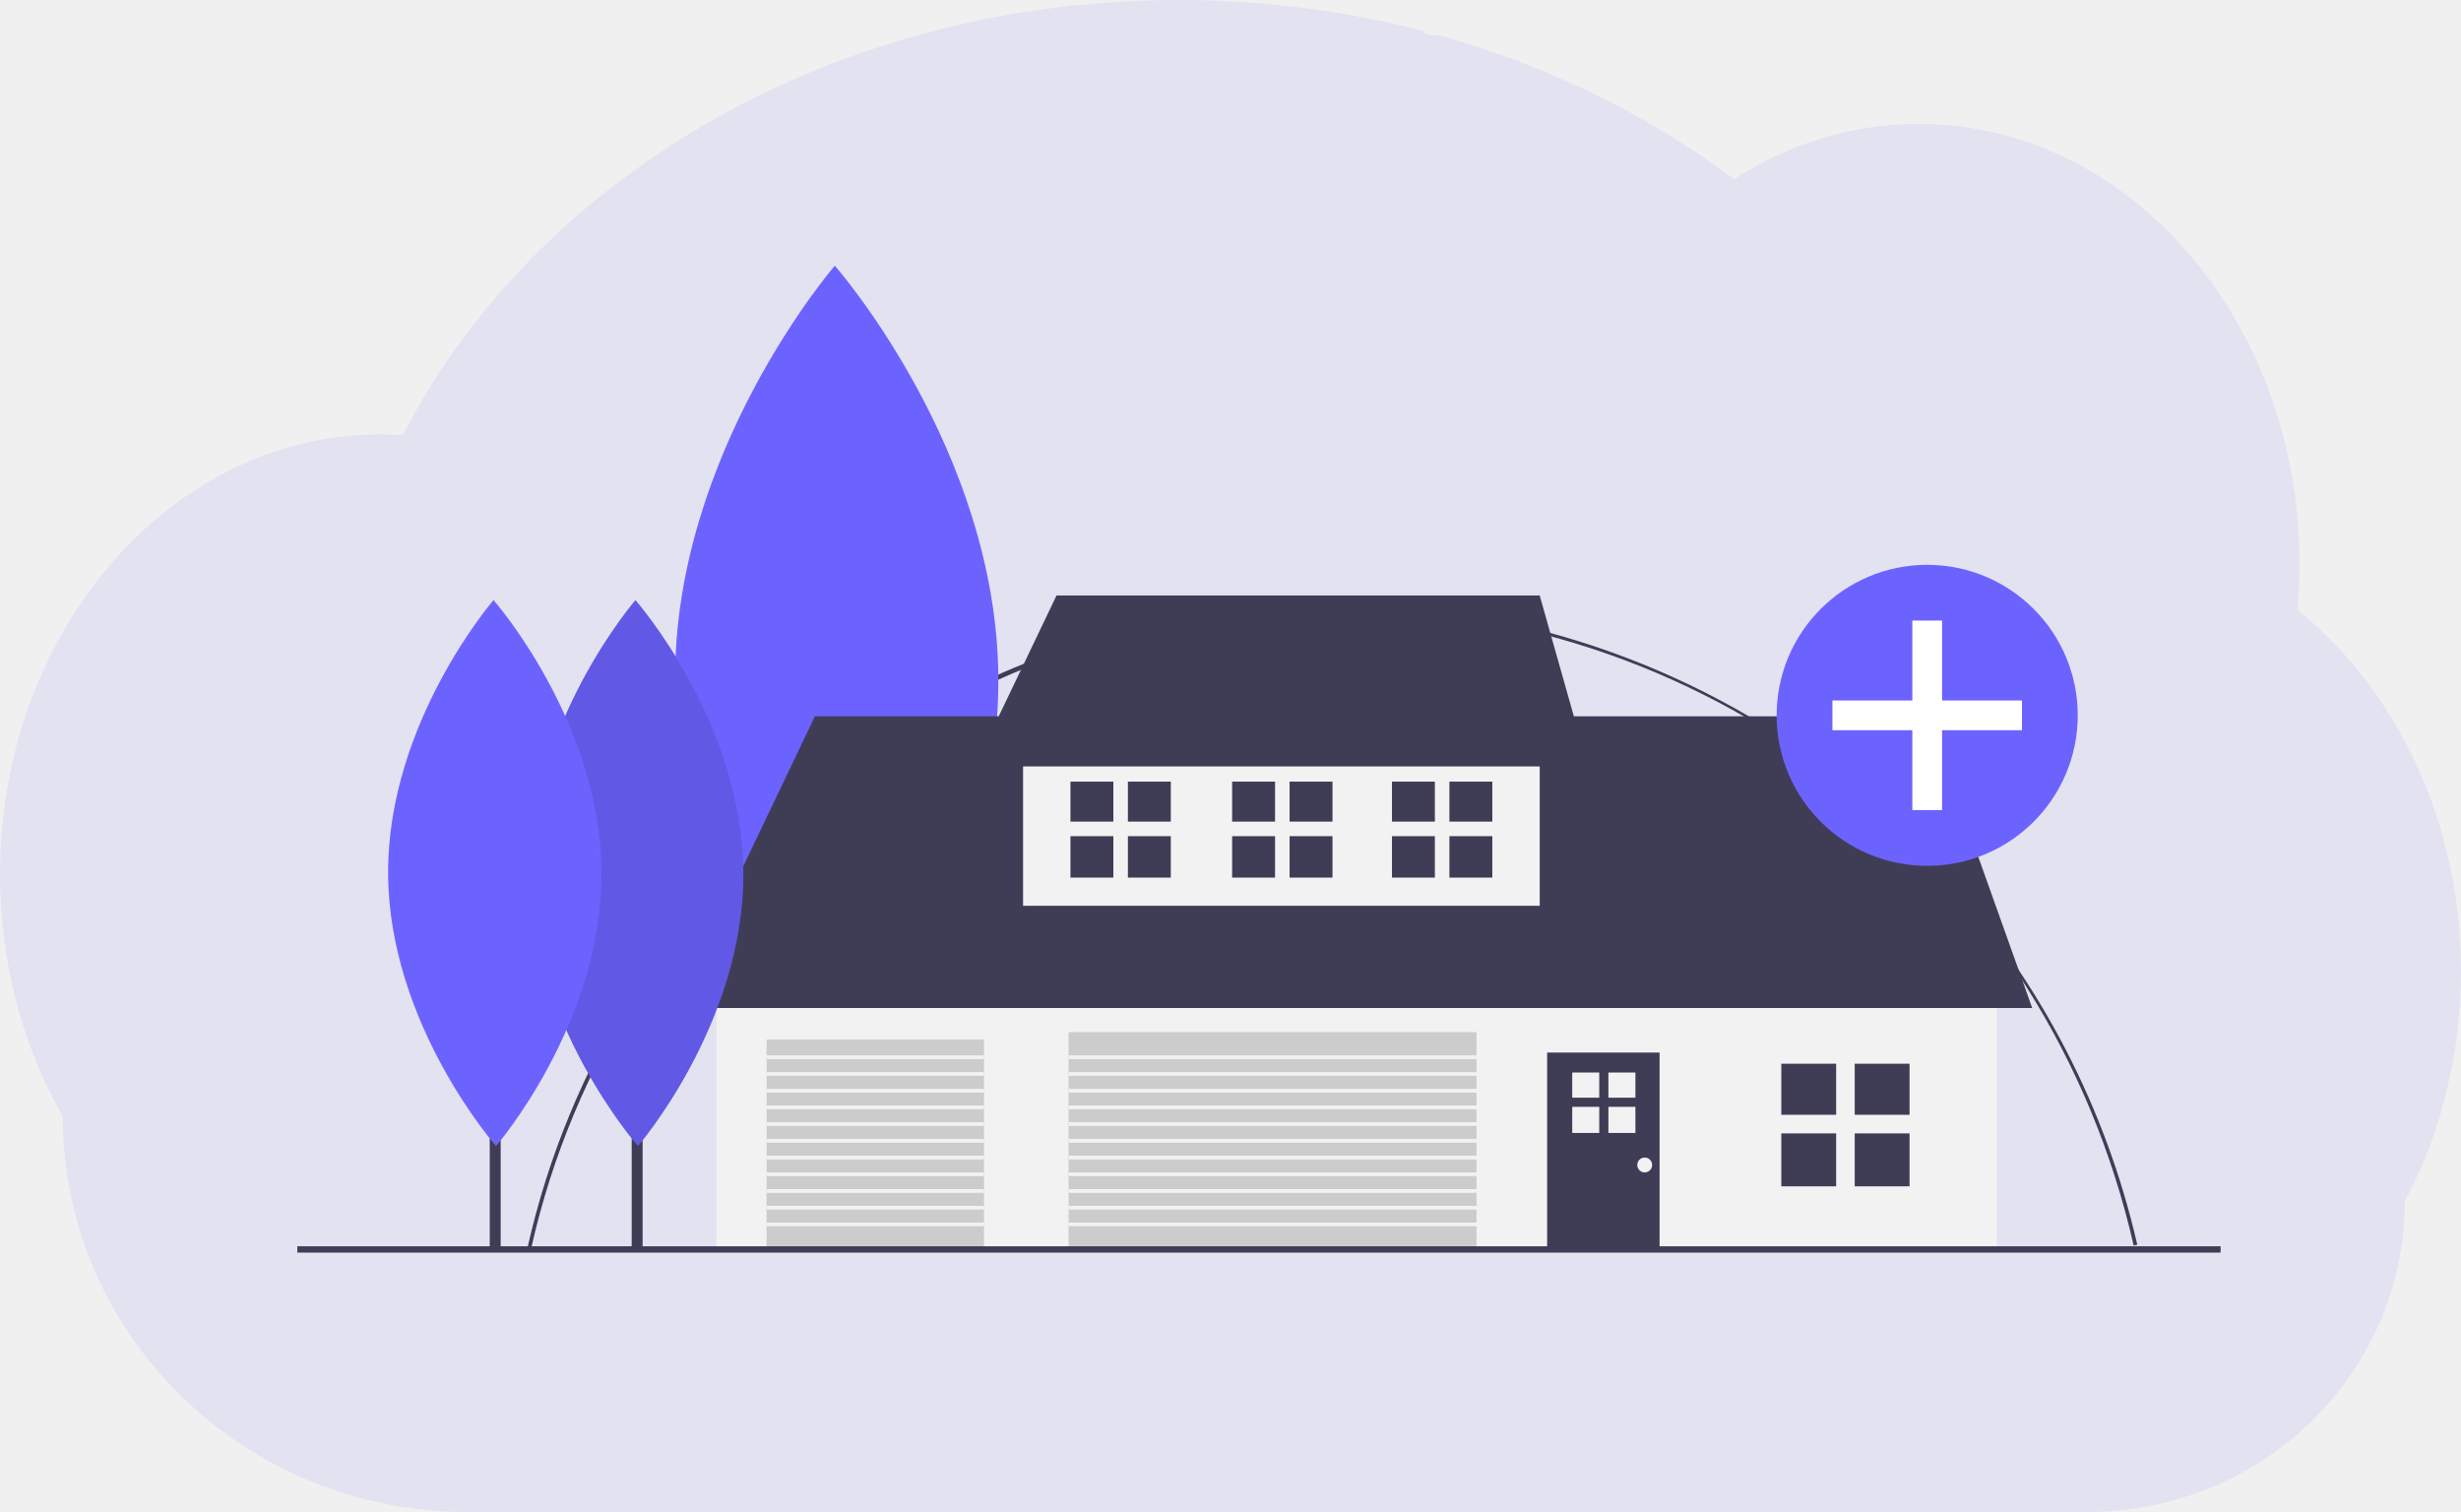
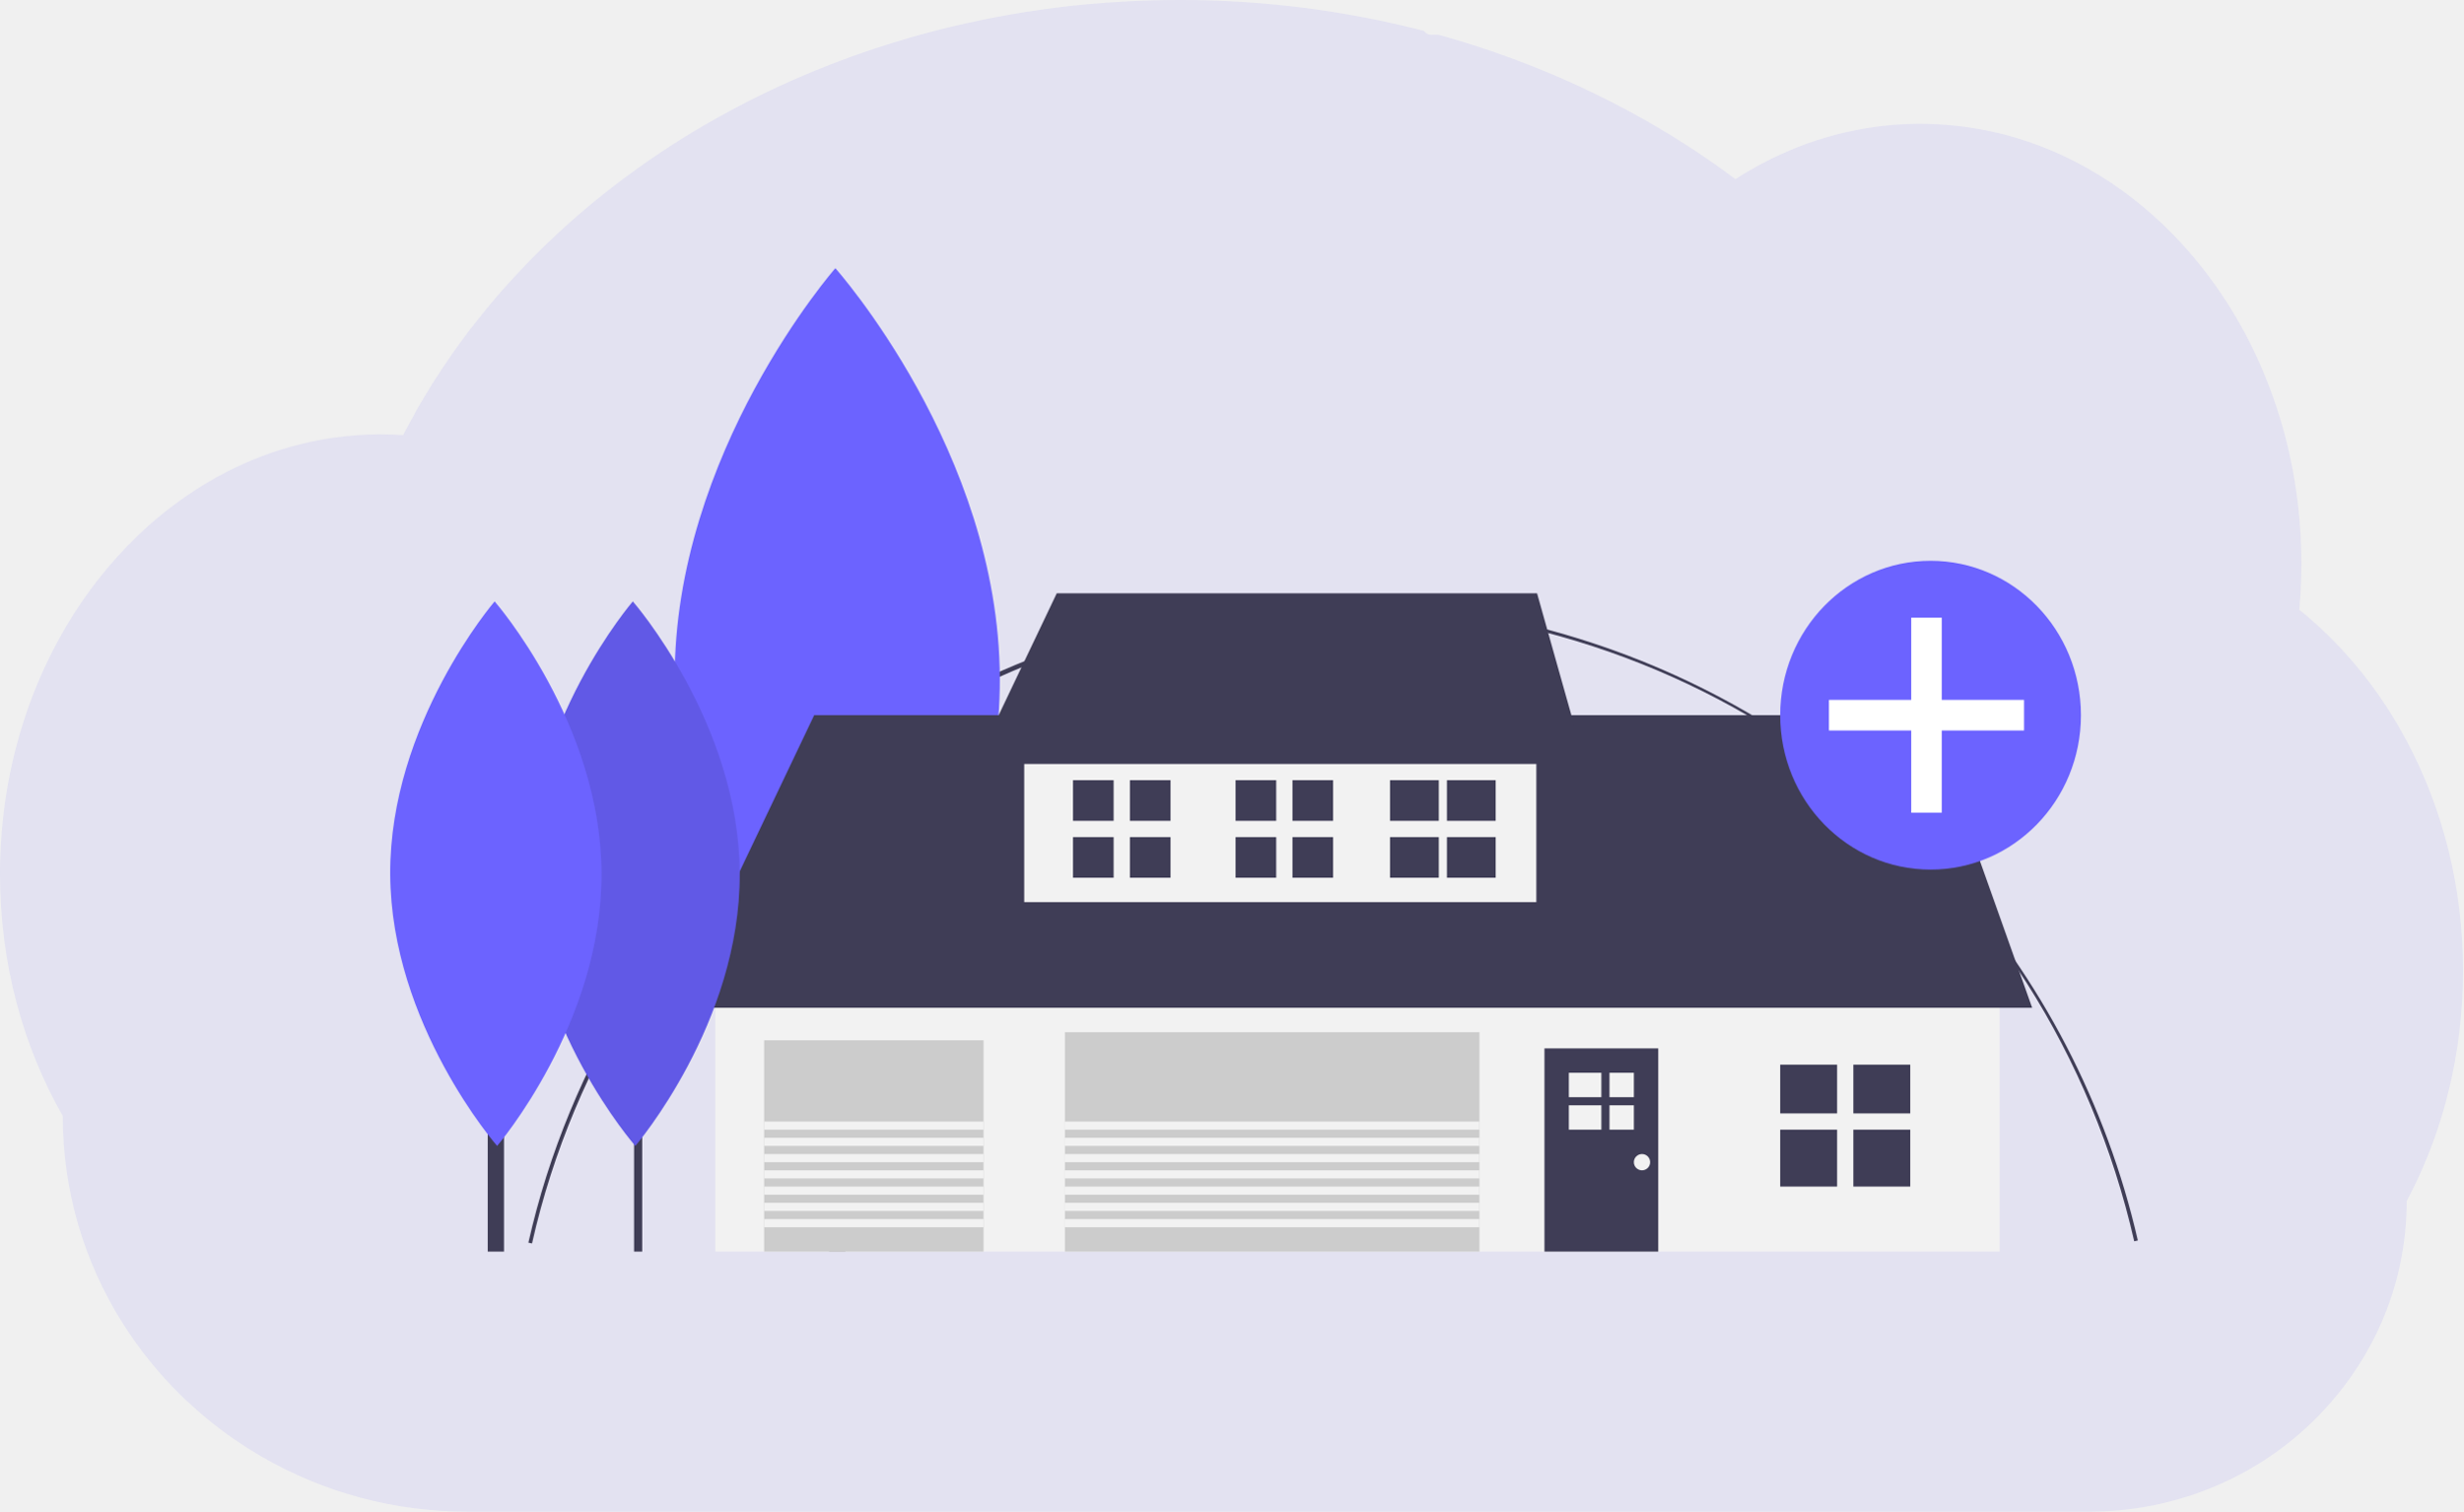
- <svg xmlns="http://www.w3.org/2000/svg" width="389" height="239" viewBox="0 0 389 239" fill="none">
-   <path opacity="0.1" d="M389 153.51C389.007 159.986 388.223 166.438 386.665 172.724C386.141 174.842 385.532 176.916 384.839 178.946C383.99 181.452 383.007 183.91 381.893 186.31C381.331 187.524 380.738 188.714 380.113 189.88C380.123 196.52 378.754 203.091 376.093 209.176C371.283 220.094 362.706 228.922 351.924 234.051C345.184 237.264 337.817 238.954 330.348 239H73.851C62.439 239.024 51.224 236.029 41.346 230.32L41.194 230.234C39.787 229.412 38.415 228.541 37.079 227.621C34.072 225.546 31.247 223.22 28.634 220.667C25.098 217.215 21.982 213.358 19.35 209.176C13.17 199.374 9.896 188.023 9.908 176.439C3.649 165.47 0 152.329 0 138.209C0 120.394 5.799 104.143 15.328 91.84C17.314 89.27 19.49 86.852 21.837 84.606C24.153 82.383 26.642 80.347 29.281 78.519C31.393 77.054 33.599 75.731 35.887 74.56C36.841 74.075 37.799 73.616 38.773 73.191C39.629 72.811 40.494 72.458 41.369 72.125C42.419 71.727 43.483 71.361 44.559 71.026C45.636 70.692 46.698 70.4 47.746 70.149C49.288 69.773 50.855 69.467 52.45 69.232C53.77 69.037 55.092 68.902 56.413 68.799C57.463 68.72 58.523 68.677 59.59 68.664H60.168C61.343 68.664 62.513 68.71 63.672 68.79C63.794 68.545 63.926 68.298 64.048 68.057C64.511 67.176 64.99 66.299 65.472 65.441C65.471 65.433 65.471 65.426 65.472 65.418C65.554 65.266 65.637 65.118 65.723 64.972C66.112 64.27 66.519 63.574 66.935 62.884C67.126 62.554 67.315 62.244 67.51 61.934C67.551 61.857 67.596 61.782 67.645 61.71C67.843 61.38 68.045 61.05 68.249 60.72C69.269 59.092 70.329 57.493 71.43 55.923L71.711 55.521C71.882 55.276 72.041 55.039 72.232 54.795C72.688 54.158 73.157 53.518 73.629 52.891C73.96 52.443 74.29 51.997 74.647 51.572C75.505 50.472 76.386 49.372 77.289 48.273C78.192 47.173 79.129 46.087 80.103 45.016C80.235 44.868 80.367 44.723 80.505 44.578L81.916 43.04C81.985 42.968 82.045 42.902 82.111 42.836C82.279 42.654 82.441 42.473 82.623 42.298C83.379 41.496 84.155 40.711 84.934 39.929C88.901 35.983 93.127 32.305 97.584 28.92C97.759 28.781 97.937 28.649 98.112 28.517C98.951 27.887 99.803 27.264 100.655 26.65C105.342 23.292 110.241 20.239 115.322 17.512C115.672 17.311 116.029 17.122 116.389 16.938C120.944 14.53 125.629 12.376 130.422 10.485C133.034 9.452 135.706 8.482 138.394 7.595C140.184 7.007 141.981 6.45 143.801 5.925C146.646 5.107 149.51 4.374 152.394 3.725C160.892 1.82 169.537 0.644 178.234 0.208C180.877 0.074 183.548 0.005 186.25 0C199.286 -0.017 212.27 1.624 224.891 4.883C225.021 5.08 225.2 5.24 225.41 5.349C225.619 5.459 225.854 5.513 226.09 5.506H227.2C227.682 5.638 228.161 5.77 228.643 5.909C231.336 6.683 233.99 7.529 236.606 8.446L237.266 8.683C243.722 10.976 250.003 13.733 256.061 16.931C261.522 19.807 266.78 23.052 271.799 26.644C272.571 27.198 273.333 27.756 274.084 28.32C274.996 27.737 275.923 27.178 276.865 26.644C280.504 24.573 284.369 22.927 288.385 21.738C296.779 19.256 305.661 18.909 314.225 20.728C325.206 23.054 335.147 28.828 343.176 37.039C346.445 40.399 349.355 44.09 351.858 48.051C352.04 48.335 352.222 48.622 352.397 48.913C354.548 52.419 356.398 56.102 357.925 59.922C357.981 60.063 358.038 60.195 358.087 60.334C359.497 63.911 360.634 67.589 361.489 71.337C361.528 71.528 361.575 71.716 361.614 71.907C362.414 75.534 362.957 79.213 363.239 82.916C363.239 83.048 363.239 83.183 363.266 83.322C363.404 85.238 363.475 87.173 363.477 89.129C363.477 90.877 363.418 92.612 363.309 94.335C363.309 94.522 363.282 94.717 363.266 94.912C363.236 95.41 363.193 95.902 363.15 96.403C365.672 98.435 368.033 100.66 370.211 103.057C371.173 104.106 372.105 105.195 373.005 106.323C375.748 109.757 378.159 113.444 380.205 117.332C385.79 127.863 389 140.251 389 153.51Z" fill="#6C63FF" />
-   <path d="M83.983 197.233L83.41 197.104C89.801 168.689 105.862 142.885 128.634 124.447C145.851 110.528 166.327 101.22 188.136 97.397C209.944 93.574 232.366 95.364 253.292 102.597C274.218 109.83 292.958 122.268 307.748 138.741C322.538 155.214 332.892 175.179 337.834 196.757L337.261 196.887C323.732 137.5 271.673 96.023 210.661 96.023C150.449 96.023 97.173 138.588 83.983 197.233Z" fill="#3F3D56" />
-   <path d="M133.671 94.11H131.055V197.388H133.671V94.11Z" fill="#3F3D56" />
-   <path d="M157.806 107.272C157.972 143.386 132.559 172.779 132.559 172.779C132.559 172.779 106.876 143.621 106.709 107.507C106.543 71.394 131.956 42 131.956 42C131.956 42 157.639 71.158 157.806 107.272Z" fill="#6C63FF" />
-   <path d="M315.639 154.631H113.242V197.51H315.639V154.631Z" fill="#F2F2F2" />
-   <path d="M106.779 159.33L128.811 113.22H304.77L321.221 159.33H106.779Z" fill="#3F3D56" />
-   <path d="M243.376 116.157H161.712V143.177H243.376V116.157Z" fill="#F2F2F2" />
-   <path d="M166.999 94.13L154.074 121.15H251.013L243.376 94.13H166.999Z" fill="#3F3D56" />
-   <path d="M233.388 163.148H168.909V197.51H233.388V163.148Z" fill="#CCCCCC" />
-   <path d="M155.543 164.323H121.173V197.51H155.543V164.323Z" fill="#CCCCCC" />
-   <path d="M262.323 166.379H244.551V197.51H262.323V166.379Z" fill="#3F3D56" />
-   <path d="M351 197H47V198H351V197Z" fill="#3F3D56" />
-   <path d="M101.574 129.244H99.848V197.396H101.574V129.244Z" fill="#3F3D56" />
-   <path d="M117.5 137.929C117.61 161.76 100.84 181.157 100.84 181.157C100.84 181.157 83.892 161.916 83.782 138.085C83.672 114.253 100.442 94.857 100.442 94.857C100.442 94.857 117.391 114.098 117.5 137.929Z" fill="#6C63FF" />
-   <path opacity="0.1" d="M117.5 137.929C117.61 161.76 100.84 181.157 100.84 181.157C100.84 181.157 83.892 161.916 83.782 138.085C83.672 114.253 100.442 94.857 100.442 94.857C100.442 94.857 117.391 114.098 117.5 137.929Z" fill="black" />
-   <path d="M79.139 129.244H77.413V197.396H79.139V129.244Z" fill="#3F3D56" />
-   <path d="M95.066 137.929C95.176 161.76 78.406 181.157 78.406 181.157C78.406 181.157 61.457 161.916 61.347 138.085C61.238 114.253 78.008 94.857 78.008 94.857C78.008 94.857 94.956 114.098 95.066 137.929Z" fill="#6C63FF" />
-   <path d="M290.23 168.141H281.564V176.217H290.23V168.141Z" fill="#3F3D56" />
-   <path d="M301.833 168.141H293.167V176.217H301.833V168.141Z" fill="#3F3D56" />
-   <path d="M290.23 179.154H281.564V187.525H290.23V179.154Z" fill="#3F3D56" />
-   <path d="M301.833 179.154H293.167V187.525H301.833V179.154Z" fill="#3F3D56" />
-   <path d="M175.984 123.551H169.202V129.872H175.984V123.551Z" fill="#3F3D56" />
-   <path d="M185.065 123.551H178.283V129.872H185.065V123.551Z" fill="#3F3D56" />
-   <path d="M175.984 132.17H169.202V138.721H175.984V132.17Z" fill="#3F3D56" />
-   <path d="M185.065 132.17H178.283V138.721H185.065V132.17Z" fill="#3F3D56" />
-   <path d="M226.804 123.551H220.022V129.872H226.804V123.551Z" fill="#3F3D56" />
-   <path d="M235.885 123.551H229.103V129.872H235.885V123.551Z" fill="#3F3D56" />
-   <path d="M226.804 132.17H220.022V138.721H226.804V132.17Z" fill="#3F3D56" />
-   <path d="M235.885 132.17H229.103V138.721H235.885V132.17Z" fill="#3F3D56" />
-   <path d="M201.541 123.551H194.759V129.872H201.541V123.551Z" fill="#3F3D56" />
-   <path d="M210.622 123.551H203.84V129.872H210.622V123.551Z" fill="#3F3D56" />
-   <path d="M201.541 132.17H194.759V138.721H201.541V132.17Z" fill="#3F3D56" />
-   <path d="M210.622 132.17H203.84V138.721H210.622V132.17Z" fill="#3F3D56" />
-   <path d="M252.786 169.533H248.516V173.512H252.786V169.533Z" fill="#F2F2F2" />
-   <path d="M258.504 169.533H254.234V173.512H258.504V169.533Z" fill="#F2F2F2" />
-   <path d="M252.786 174.959H248.516V179.084H252.786V174.959Z" fill="#F2F2F2" />
-   <path d="M258.504 174.959H254.234V179.084H258.504V174.959Z" fill="#F2F2F2" />
-   <path d="M259.973 185.322C260.622 185.322 261.148 184.796 261.148 184.147C261.148 183.498 260.622 182.972 259.973 182.972C259.324 182.972 258.798 183.498 258.798 184.147C258.798 184.796 259.324 185.322 259.973 185.322Z" fill="#F2F2F2" />
-   <path d="M233.535 166.819H168.909V167.407H233.535V166.819Z" fill="#F2F2F2" />
-   <path d="M233.535 169.462H168.909V170.05H233.535V169.462Z" fill="#F2F2F2" />
-   <path d="M233.535 172.106H168.909V172.693H233.535V172.106Z" fill="#F2F2F2" />
-   <path d="M233.535 174.749H168.909V175.336H233.535V174.749Z" fill="#F2F2F2" />
-   <path d="M233.535 177.392H168.909V177.979H233.535V177.392Z" fill="#F2F2F2" />
-   <path d="M233.535 180.035H168.909V180.623H233.535V180.035Z" fill="#F2F2F2" />
-   <path d="M233.535 182.679H168.909V183.266H233.535V182.679Z" fill="#F2F2F2" />
-   <path d="M233.535 185.322H168.909V185.909H233.535V185.322Z" fill="#F2F2F2" />
-   <path d="M233.535 187.965H168.909V188.552H233.535V187.965Z" fill="#F2F2F2" />
-   <path d="M233.535 190.608H168.909V191.196H233.535V190.608Z" fill="#F2F2F2" />
-   <path d="M233.535 193.251H168.909V193.839H233.535V193.251Z" fill="#F2F2F2" />
-   <path d="M155.543 166.819H121.173V167.407H155.543V166.819Z" fill="#F2F2F2" />
-   <path d="M155.543 169.462H121.173V170.05H155.543V169.462Z" fill="#F2F2F2" />
-   <path d="M155.543 172.106H121.173V172.693H155.543V172.106Z" fill="#F2F2F2" />
-   <path d="M155.543 174.749H121.173V175.336H155.543V174.749Z" fill="#F2F2F2" />
-   <path d="M155.543 177.392H121.173V177.979H155.543V177.392Z" fill="#F2F2F2" />
-   <path d="M155.543 180.035H121.173V180.623H155.543V180.035Z" fill="#F2F2F2" />
-   <path d="M155.543 182.679H121.173V183.266H155.543V182.679Z" fill="#F2F2F2" />
-   <path d="M155.543 185.322H121.173V185.909H155.543V185.322Z" fill="#F2F2F2" />
-   <path d="M155.543 187.965H121.173V188.552H155.543V187.965Z" fill="#F2F2F2" />
-   <path d="M155.543 190.608H121.173V191.196H155.543V190.608Z" fill="#F2F2F2" />
-   <path d="M155.543 193.251H121.173V193.839H155.543V193.251Z" fill="#F2F2F2" />
-   <path d="M304.624 136.863C317.765 136.863 328.418 126.212 328.418 113.073C328.418 99.935 317.765 89.284 304.624 89.284C291.482 89.284 280.829 99.935 280.829 113.073C280.829 126.212 291.482 136.863 304.624 136.863Z" fill="#6C63FF" />
-   <path d="M319.605 110.724H306.974V98.095H302.274V110.724H289.642V115.423H302.274V128.052H306.974V115.423H319.605V110.724Z" fill="white" />
+ <svg xmlns="http://www.w3.org/2000/svg" width="303" height="186" viewBox="0 0 303 186" fill="none">
+   <path opacity="0.1" d="M303 119.468C303.005 124.508 302.394 129.529 301.181 134.421C300.773 136.07 300.299 137.684 299.759 139.264C299.098 141.214 298.332 143.127 297.464 144.994C297.027 145.939 296.564 146.865 296.077 147.772C296.085 152.94 295.019 158.054 292.947 162.79C289.2 171.287 282.519 178.157 274.121 182.149C268.87 184.649 263.132 185.964 257.315 186H57.524C48.635 186.019 39.899 183.688 32.205 179.245L32.087 179.178C30.991 178.538 29.922 177.86 28.881 177.145C26.539 175.53 24.339 173.719 22.304 171.732C19.549 169.046 17.122 166.044 15.072 162.79C10.259 155.161 7.709 146.328 7.718 137.312C2.843 128.776 0 118.549 0 107.56C0 93.696 4.517 81.048 11.939 71.474C13.486 69.474 15.181 67.592 17.009 65.844C18.813 64.114 20.752 62.53 22.808 61.106C24.452 59.967 26.171 58.938 27.953 58.026C28.696 57.648 29.442 57.291 30.201 56.96C30.867 56.665 31.541 56.39 32.223 56.131C33.041 55.821 33.87 55.536 34.708 55.276C35.547 55.016 36.374 54.788 37.191 54.593C38.391 54.3 39.612 54.062 40.854 53.879C41.883 53.728 42.912 53.622 43.941 53.543C44.759 53.481 45.585 53.448 46.416 53.437H46.866C47.782 53.437 48.692 53.473 49.595 53.535C49.691 53.345 49.793 53.152 49.889 52.965C50.249 52.279 50.622 51.596 50.997 50.929C50.996 50.923 50.996 50.917 50.997 50.911C51.062 50.793 51.126 50.677 51.193 50.564C51.496 50.017 51.813 49.476 52.137 48.939C52.286 48.682 52.433 48.441 52.585 48.2C52.617 48.14 52.652 48.081 52.69 48.025C52.844 47.768 53.001 47.512 53.161 47.255C53.955 45.988 54.781 44.744 55.638 43.522L55.857 43.209C55.991 43.019 56.114 42.834 56.263 42.644C56.618 42.148 56.984 41.65 57.351 41.162C57.609 40.813 57.866 40.466 58.144 40.135C58.813 39.279 59.499 38.424 60.202 37.568C60.905 36.712 61.636 35.867 62.394 35.034C62.496 34.918 62.599 34.805 62.707 34.692L63.806 33.496C63.86 33.439 63.906 33.388 63.958 33.337C64.089 33.195 64.215 33.054 64.356 32.918C64.945 32.294 65.55 31.683 66.157 31.075C69.247 28.003 72.538 25.141 76.01 22.507C76.146 22.399 76.285 22.296 76.421 22.194C77.075 21.703 77.739 21.218 78.402 20.74C82.053 18.127 85.869 15.751 89.827 13.628C90.099 13.472 90.377 13.325 90.658 13.182C94.206 11.308 97.855 9.632 101.588 8.16C103.623 7.356 105.704 6.601 107.798 5.91C109.193 5.453 110.592 5.02 112.009 4.611C114.225 3.975 116.456 3.404 118.703 2.899C125.322 1.417 132.055 0.501 138.83 0.162C140.888 0.057 142.97 0.004 145.074 0C155.228 -0.013 165.342 1.264 175.172 3.8C175.274 3.953 175.413 4.078 175.576 4.163C175.74 4.248 175.922 4.29 176.106 4.285H176.97C177.346 4.388 177.719 4.491 178.095 4.598C180.192 5.201 182.259 5.859 184.297 6.573L184.811 6.758C189.84 8.542 194.733 10.688 199.451 13.177C203.705 15.415 207.801 17.94 211.709 20.735C212.311 21.167 212.905 21.601 213.49 22.04C214.2 21.586 214.922 21.151 215.656 20.735C218.49 19.124 221.501 17.843 224.629 16.917C231.167 14.986 238.086 14.716 244.756 16.132C253.309 17.942 261.053 22.435 267.306 28.825C269.853 31.44 272.119 34.312 274.07 37.396C274.211 37.617 274.353 37.84 274.489 38.066C276.165 40.795 277.606 43.661 278.795 46.634C278.839 46.744 278.883 46.847 278.921 46.955C280.02 49.738 280.905 52.6 281.571 55.517C281.602 55.666 281.638 55.812 281.669 55.961C282.291 58.784 282.714 61.647 282.934 64.529C282.934 64.632 282.934 64.737 282.955 64.845C283.063 66.336 283.118 67.842 283.12 69.364C283.12 70.724 283.073 72.075 282.988 73.415C282.988 73.561 282.968 73.713 282.955 73.864C282.932 74.252 282.898 74.635 282.865 75.025C284.83 76.607 286.669 78.338 288.365 80.204C289.114 81.02 289.84 81.867 290.541 82.745C292.678 85.418 294.556 88.287 296.149 91.313C300.499 99.509 303 109.15 303 119.468Z" fill="#6C63FF" />
+   <path d="M65.446 153L65 152.9C69.974 130.848 82.473 110.823 100.195 96.513C113.593 85.712 129.529 78.487 146.5 75.521C163.472 72.554 180.922 73.943 197.207 79.556C213.492 85.169 228.076 94.823 239.587 107.607C251.097 120.391 259.154 135.885 263 152.631L262.554 152.732C252.026 106.643 211.512 74.454 164.031 74.454C117.172 74.454 75.711 107.488 65.446 153Z" fill="#3F3D56" />
+   <path d="M104 73H102V154H104V73Z" fill="#3F3D56" />
+   <path d="M122.999 83.409C123.13 111.299 103.236 134 103.236 134C103.236 134 83.131 111.481 83.001 83.591C82.87 55.7 102.764 33 102.764 33C102.764 33 122.869 55.519 122.999 83.409Z" fill="#6C63FF" />
+   <path d="M246 120H88V154H246V120Z" fill="#F2F2F2" />
+   <path d="M83 124L100.158 88H237.189L250 124H83Z" fill="#3F3D56" />
+   <path d="M189 90H126V111H189V90Z" fill="#F2F2F2" />
+   <path d="M130 73L120 94H195L189.091 73H130Z" fill="#3F3D56" />
+   <path d="M182 127H131V154H182V127Z" fill="#CCCCCC" />
+   <path d="M121 128H94V154H121V128Z" fill="#CCCCCC" />
+   <path d="M204 129H190V154H204V129Z" fill="#3F3D56" />
+   <path d="M79 101H78V154H79V101Z" fill="#3F3D56" />
+   <path d="M91 107.44C91.084 125.941 78.153 141 78.153 141C78.153 141 65.085 126.062 65 107.56C64.916 89.059 77.847 74 77.847 74C77.847 74 90.915 88.938 91 107.44Z" fill="#6C63FF" />
+   <path opacity="0.1" d="M91 107.44C91.084 125.941 78.153 141 78.153 141C78.153 141 65.085 126.062 65 107.56C64.916 89.059 77.847 74 77.847 74C77.847 74 90.915 88.938 91 107.44Z" fill="black" />
+   <path d="M62 101H60V154H62V101Z" fill="#3F3D56" />
+   <path d="M74 107.44C74.084 125.941 61.153 141 61.153 141C61.153 141 48.085 126.062 48 107.56C47.916 89.059 60.847 74 60.847 74C60.847 74 73.915 88.938 74 107.44Z" fill="#6C63FF" />
+   <path d="M226 131H219V137H226V131Z" fill="#3F3D56" />
+   <path d="M235 131H228V137H235V131Z" fill="#3F3D56" />
+   <path d="M226 139H219V146H226V139Z" fill="#3F3D56" />
+   <path d="M235 139H228V146H235V139Z" fill="#3F3D56" />
+   <path d="M137 96H132V101H137V96Z" fill="#3F3D56" />
+   <path d="M144 96H139V101H144V96Z" fill="#3F3D56" />
+   <path d="M137 103H132V108H137V103Z" fill="#3F3D56" />
+   <path d="M144 103H139V108H144V103Z" fill="#3F3D56" />
+   <path d="M177 96H171V101H177V96Z" fill="#3F3D56" />
+   <path d="M184 96H178V101H184V96Z" fill="#3F3D56" />
+   <path d="M177 103H171V108H177V103Z" fill="#3F3D56" />
+   <path d="M184 103H178V108H184V103Z" fill="#3F3D56" />
+   <path d="M157 96H152V101H157V96Z" fill="#3F3D56" />
+   <path d="M164 96H159V101H164V96Z" fill="#3F3D56" />
+   <path d="M157 103H152V108H157V103Z" fill="#3F3D56" />
+   <path d="M164 103H159V108H164V103Z" fill="#3F3D56" />
+   <path d="M197 132H193V135H197V132Z" fill="#F2F2F2" />
+   <path d="M201 132H198V135H201V132Z" fill="#F2F2F2" />
+   <path d="M197 136H193V139H197V136Z" fill="#F2F2F2" />
+   <path d="M201 136H198V139H201V136Z" fill="#F2F2F2" />
+   <path d="M202 144C202.552 144 203 143.552 203 143C203 142.448 202.552 142 202 142C201.448 142 201 142.448 201 143C201 143.552 201.448 144 202 144Z" fill="#F2F2F2" />
+   <path d="M182 138H131V139H182V138Z" fill="#F2F2F2" />
+   <path d="M182 140H131V141H182V140Z" fill="#F2F2F2" />
+   <path d="M182 142H131V143H182V142Z" fill="#F2F2F2" />
+   <path d="M182 144H131V145H182V144Z" fill="#F2F2F2" />
+   <path d="M182 146H131V147H182V146Z" fill="#F2F2F2" />
+   <path d="M182 148H131V149H182V148Z" fill="#F2F2F2" />
+   <path d="M182 150H131V151H182V150Z" fill="#F2F2F2" />
+   <path d="M121 138H94V139H121V138Z" fill="#F2F2F2" />
+   <path d="M121 140H94V141H121V140Z" fill="#F2F2F2" />
+   <path d="M121 142H94V143H121V142Z" fill="#F2F2F2" />
+   <path d="M121 144H94V145H121V144Z" fill="#F2F2F2" />
+   <path d="M121 146H94V147H121V146Z" fill="#F2F2F2" />
+   <path d="M121 148H94V149H121V148Z" fill="#F2F2F2" />
+   <path d="M121 150H94V151H121V150Z" fill="#F2F2F2" />
+   <path d="M237.5 107C247.717 107 256 98.493 256 88C256 77.507 247.717 69 237.5 69C227.283 69 219 77.507 219 88C219 98.493 227.283 107 237.5 107Z" fill="#6C63FF" />
+   <path d="M249 86.118H238.882V76H235.118V86.118H225V89.882H235.118V100H238.882V89.882H249V86.118Z" fill="white" />
</svg>
